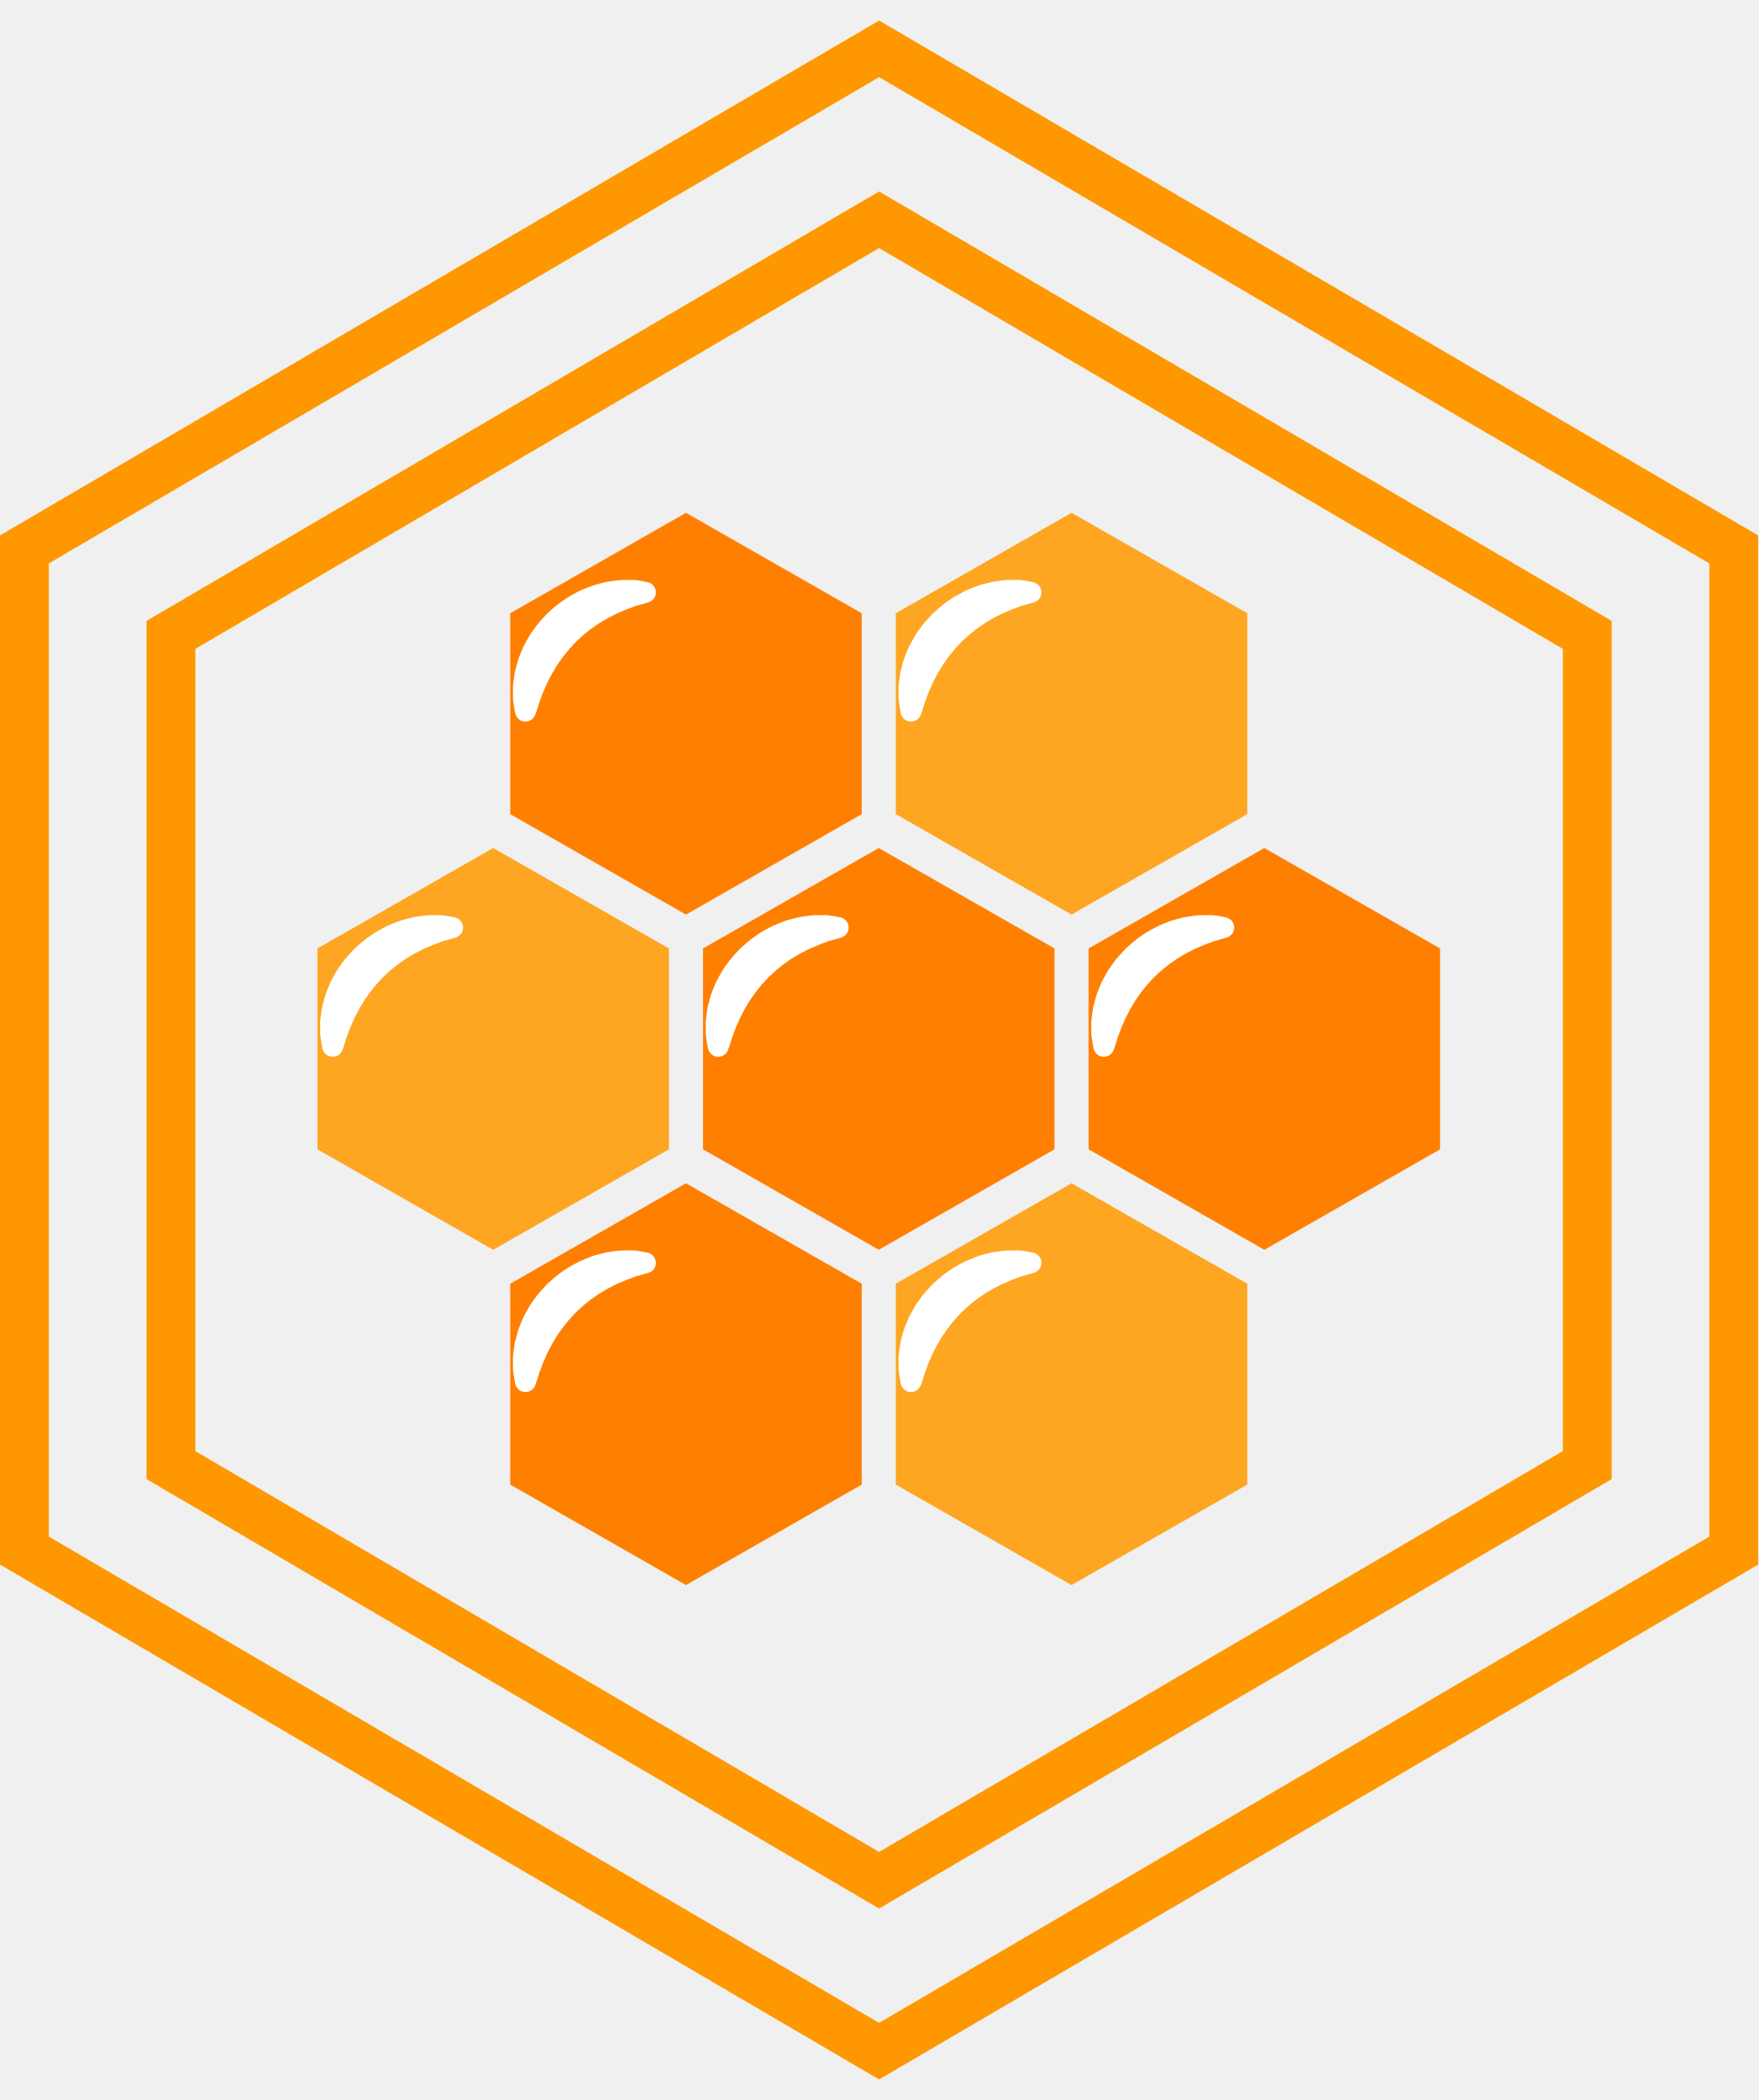
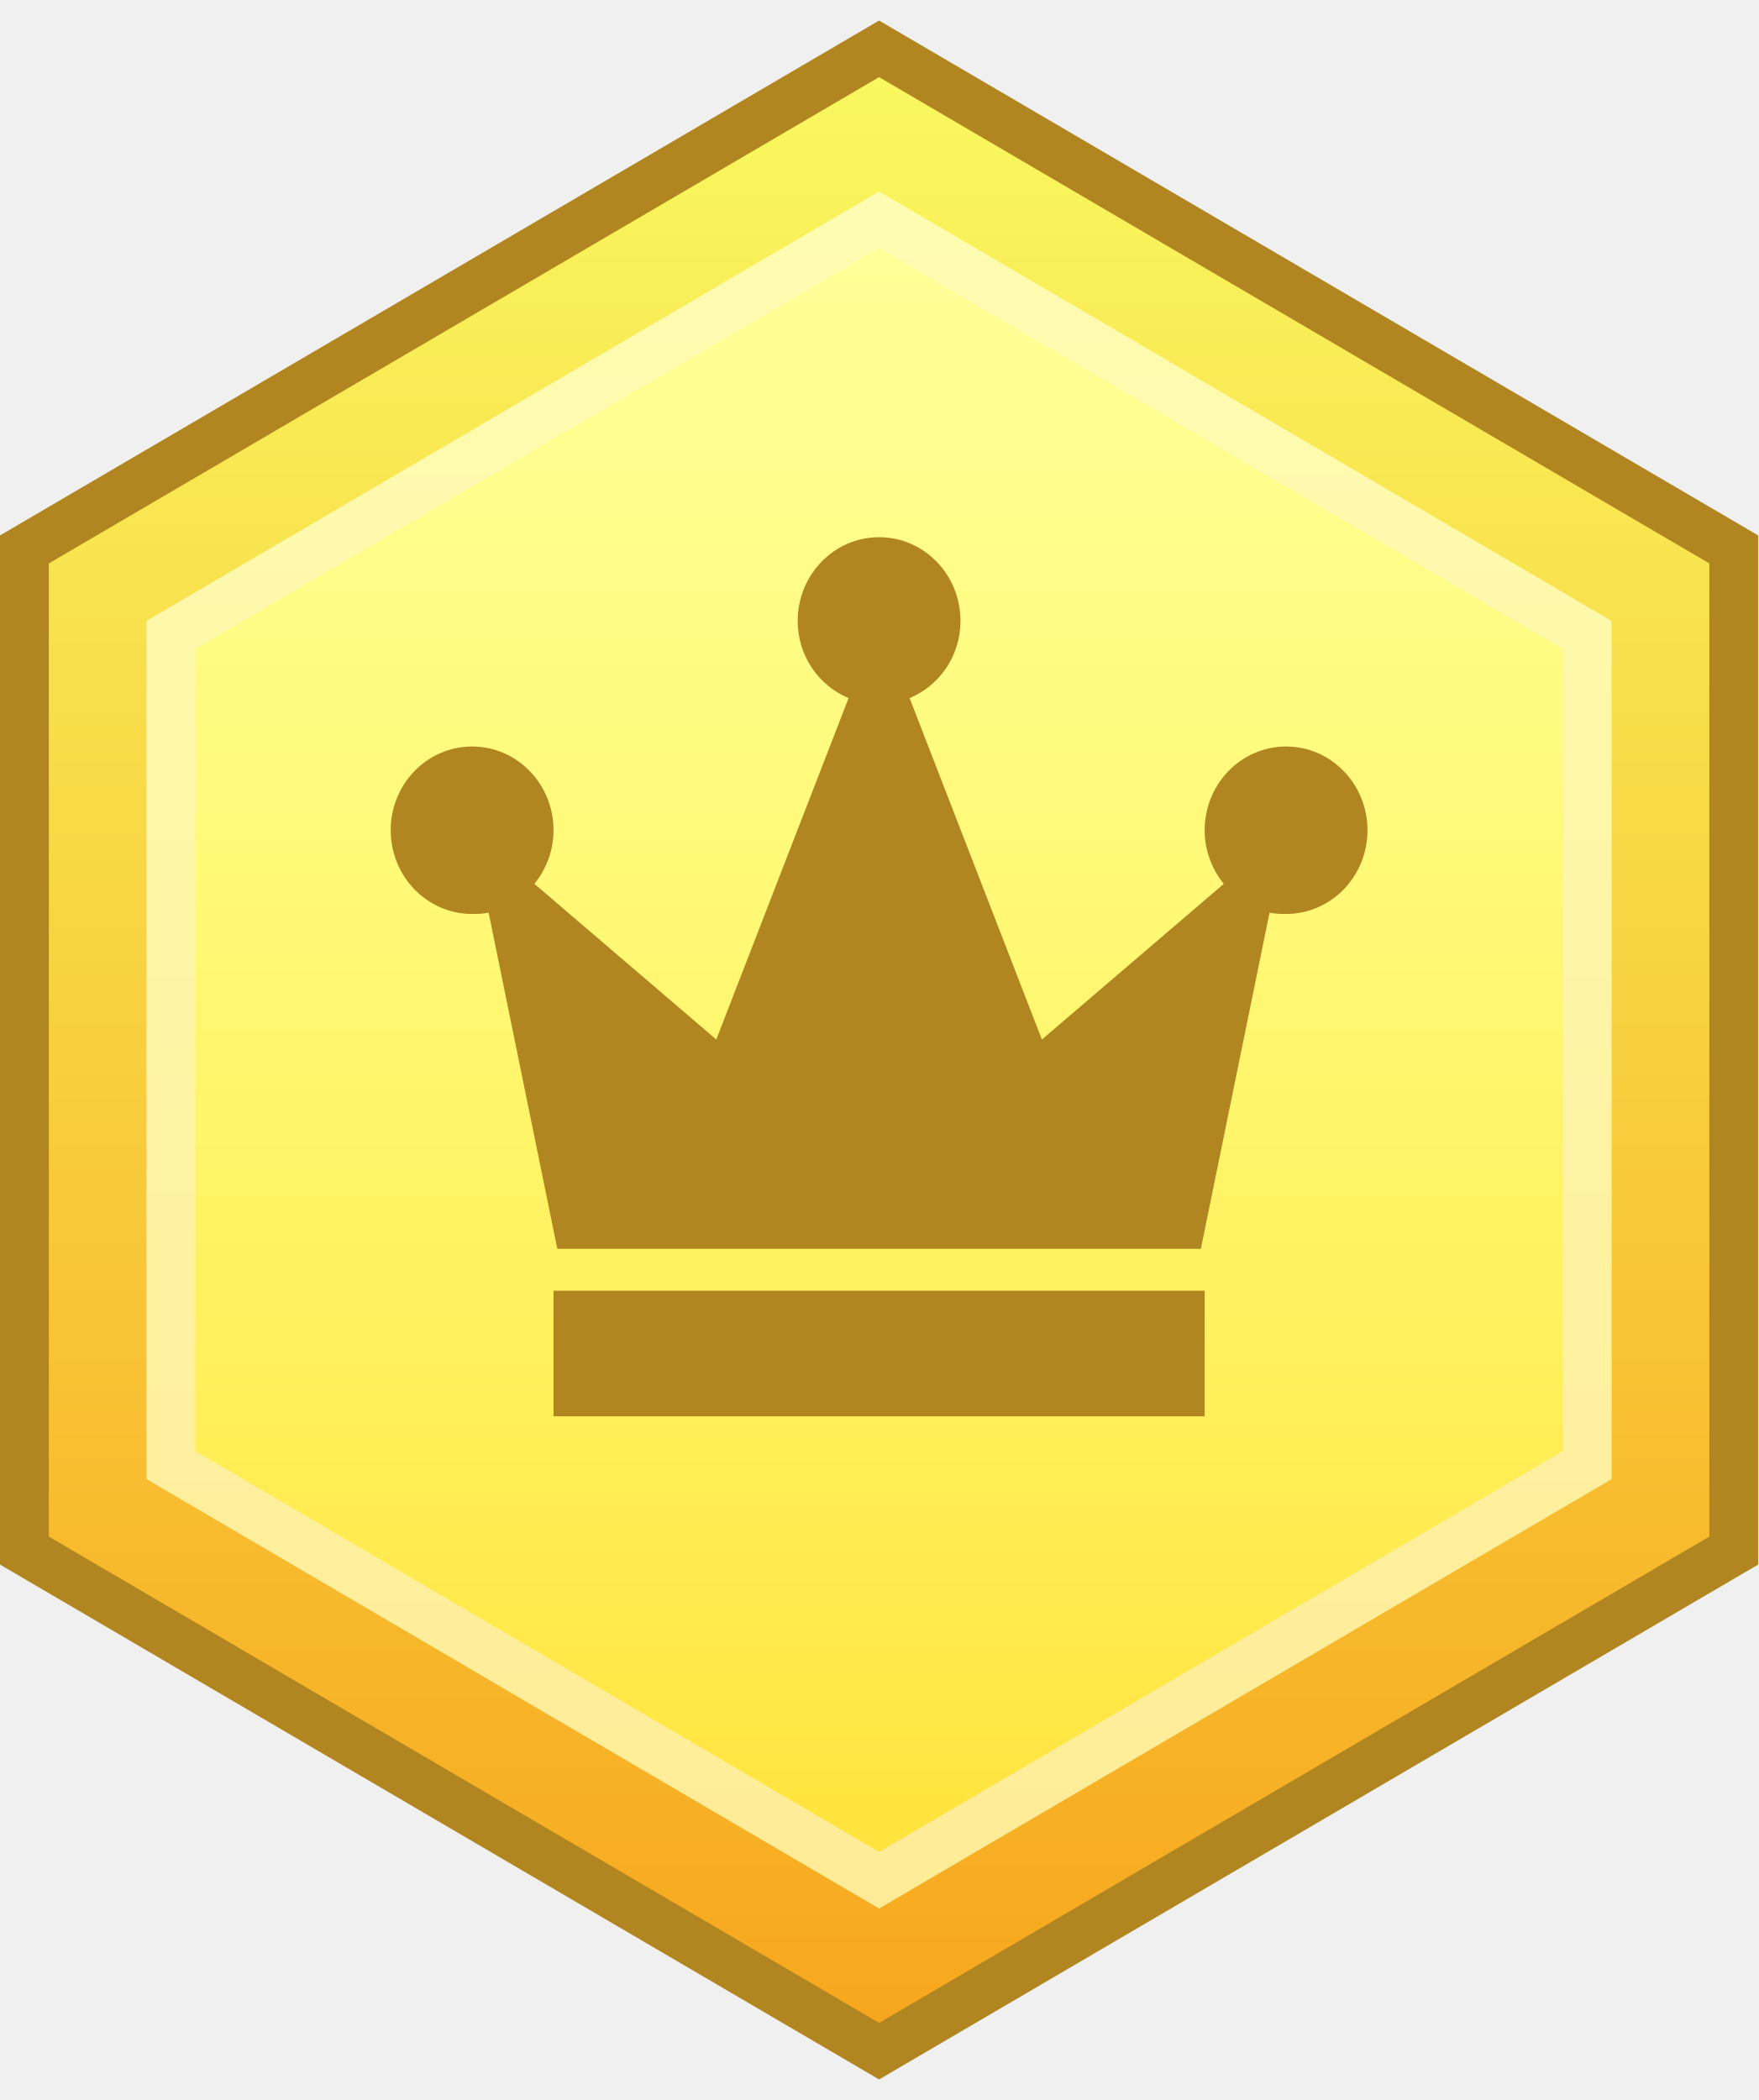
<svg xmlns="http://www.w3.org/2000/svg" width="72px" height="86px" viewBox="0 0 72 86" version="1.1">
-   <defs />
+   <defs>
+     <linearGradient x1="50%" y1="0%" x2="50%" y2="100%" id="linearGradient-1">
+       <stop stop-color="#F9FA61" offset="0%" />
+       <stop stop-color="#F7A51C" offset="100%" />
+     </linearGradient>
+   </defs>
  <g id="Page-1" stroke="none" stroke-width="1" fill="none" fill-rule="evenodd">
-     <g id="バッジページ-2" transform="translate(-462, -416)">
-       <g id="badge-detail-01" transform="translate(463, 418)">
-         <g id="Page-1" transform="translate(12, 19)">
-           <polygon id="Fill-1" fill="#FF8000" points="7.895 31.571 7.895 39.798 15.092 43.912 22.289 39.798 22.289 31.571 15.092 27.458" />
-           <polygon id="Fill-2" fill="#FF8000" points="15.092 -4.39999988e-05 7.895 4.114 7.895 12.341 15.092 16.454 22.289 12.341 22.289 4.114" />
-           <polygon id="Fill-3" fill="#FEA621" points="30.881 -4.39999988e-05 23.684 4.114 23.684 12.341 30.881 16.454 38.078 12.341 38.078 4.114" />
-           <polygon id="Fill-4" fill="#FF8000" points="15.789 26.068 15.789 17.841 22.986 13.728 30.183 17.841 30.183 26.068 22.986 30.182" />
-           <polygon id="Fill-5" fill="#FF8000" points="31.579 17.841 31.579 26.068 38.776 30.182 45.973 26.068 45.973 17.841 38.776 13.728" />
-           <polygon id="Fill-6" fill="#FEA621" points="0 17.841 0 26.068 7.197 30.182 14.394 26.068 14.394 17.841 7.197 13.728" />
-           <polygon id="Fill-7" fill="#FEA621" points="23.684 31.571 23.684 39.798 30.881 43.912 38.078 39.798 38.078 31.571 30.881 27.458" />
-           <g id="Group-22" transform="translate(0.083333, 2.552)" fill="#FFFFFF">
-             <path d="M13.482,28.569 C13.482,28.569 13.361,28.61 13.148,28.666 C13.095,28.679 13.036,28.695 12.972,28.711 C12.919,28.734 12.862,28.755 12.802,28.777 C12.682,28.82 12.552,28.866 12.399,28.937 C12.325,28.968 12.247,29 12.167,29.034 C12.091,29.076 12.011,29.115 11.93,29.157 C11.763,29.228 11.609,29.346 11.437,29.436 C11.281,29.556 11.107,29.655 10.955,29.792 C10.791,29.911 10.65,30.061 10.495,30.196 C10.36,30.35 10.212,30.493 10.091,30.655 C9.956,30.807 9.855,30.978 9.737,31.134 C9.688,31.217 9.639,31.299 9.591,31.38 C9.537,31.458 9.495,31.54 9.456,31.621 C9.414,31.701 9.372,31.78 9.332,31.855 C9.298,31.934 9.266,32.011 9.234,32.084 C9.162,32.23 9.114,32.371 9.067,32.497 C9.043,32.56 9.023,32.62 9,32.675 C8.983,32.732 8.967,32.784 8.953,32.831 C8.896,33.02 8.852,33.133 8.852,33.133 L8.832,33.187 C8.747,33.403 8.501,33.511 8.282,33.428 C8.147,33.376 8.054,33.262 8.021,33.133 C8.021,33.133 7.99,33.002 7.955,32.765 C7.946,32.705 7.937,32.639 7.927,32.567 C7.923,32.495 7.924,32.417 7.923,32.333 C7.922,32.248 7.922,32.158 7.922,32.064 C7.921,31.968 7.94,31.871 7.95,31.767 C7.965,31.663 7.981,31.555 7.997,31.443 C8.025,31.333 8.055,31.219 8.085,31.103 C8.14,30.866 8.251,30.635 8.351,30.388 C8.479,30.156 8.6,29.906 8.773,29.685 C8.928,29.449 9.128,29.244 9.322,29.035 C9.534,28.844 9.744,28.649 9.982,28.496 C10.208,28.328 10.459,28.207 10.694,28.083 C10.817,28.031 10.939,27.982 11.059,27.936 C11.176,27.886 11.296,27.85 11.415,27.821 C11.533,27.791 11.647,27.762 11.758,27.734 C11.871,27.717 11.98,27.7 12.084,27.688 C12.287,27.654 12.494,27.655 12.671,27.655 C12.76,27.655 12.842,27.655 12.917,27.659 C12.983,27.668 13.043,27.677 13.098,27.685 C13.316,27.719 13.44,27.748 13.44,27.748 C13.673,27.8 13.818,28.03 13.765,28.26 C13.73,28.41 13.619,28.523 13.482,28.569" id="Fill-8" />
-             <path d="M13.482,1.112 C13.482,1.112 13.361,1.153 13.148,1.208 C13.095,1.222 13.036,1.237 12.972,1.253 C12.919,1.277 12.862,1.297 12.802,1.319 C12.682,1.363 12.552,1.409 12.399,1.479 C12.325,1.51 12.247,1.543 12.167,1.576 C12.091,1.618 12.011,1.658 11.93,1.699 C11.763,1.771 11.609,1.889 11.437,1.979 C11.281,2.099 11.107,2.197 10.955,2.334 C10.791,2.454 10.65,2.604 10.495,2.739 C10.36,2.893 10.212,3.035 10.091,3.198 C9.956,3.349 9.855,3.521 9.737,3.676 C9.688,3.76 9.639,3.842 9.591,3.922 C9.537,4 9.495,4.082 9.456,4.163 C9.414,4.244 9.372,4.322 9.332,4.398 C9.298,4.476 9.266,4.553 9.234,4.626 C9.162,4.772 9.114,4.913 9.067,5.039 C9.043,5.102 9.023,5.162 9,5.218 C8.983,5.274 8.967,5.326 8.953,5.373 C8.896,5.562 8.852,5.675 8.852,5.675 L8.832,5.729 C8.747,5.946 8.501,6.054 8.282,5.97 C8.147,5.919 8.054,5.804 8.021,5.675 C8.021,5.675 7.99,5.544 7.955,5.307 C7.946,5.247 7.937,5.181 7.927,5.109 C7.923,5.037 7.924,4.959 7.923,4.875 C7.922,4.791 7.922,4.701 7.922,4.606 C7.921,4.511 7.94,4.413 7.95,4.309 C7.965,4.205 7.981,4.097 7.997,3.985 C8.025,3.875 8.055,3.762 8.085,3.645 C8.14,3.408 8.251,3.177 8.351,2.93 C8.479,2.698 8.6,2.448 8.773,2.227 C8.928,1.992 9.128,1.786 9.322,1.577 C9.534,1.386 9.744,1.191 9.982,1.039 C10.208,0.871 10.459,0.749 10.694,0.625 C10.817,0.573 10.939,0.524 11.059,0.479 C11.176,0.429 11.296,0.392 11.415,0.364 C11.533,0.334 11.647,0.305 11.758,0.277 C11.871,0.259 11.98,0.243 12.084,0.23 C12.287,0.196 12.494,0.197 12.671,0.198 C12.76,0.197 12.842,0.197 12.917,0.201 C12.983,0.211 13.043,0.219 13.098,0.228 C13.316,0.262 13.44,0.29 13.44,0.29 C13.673,0.343 13.818,0.572 13.765,0.802 C13.73,0.952 13.619,1.065 13.482,1.112" id="Fill-10" />
-             <path d="M29.272,1.112 C29.272,1.112 29.151,1.153 28.937,1.208 C28.884,1.222 28.825,1.237 28.761,1.253 C28.708,1.277 28.651,1.297 28.591,1.319 C28.471,1.363 28.341,1.409 28.189,1.479 C28.114,1.51 28.037,1.543 27.957,1.576 C27.88,1.618 27.8,1.658 27.719,1.699 C27.553,1.771 27.398,1.889 27.226,1.979 C27.071,2.099 26.896,2.197 26.745,2.334 C26.58,2.454 26.439,2.604 26.285,2.739 C26.149,2.893 26.001,3.035 25.881,3.198 C25.746,3.349 25.645,3.521 25.527,3.676 C25.477,3.76 25.428,3.842 25.38,3.922 C25.326,4 25.284,4.082 25.246,4.163 C25.203,4.244 25.162,4.322 25.122,4.398 C25.088,4.476 25.055,4.553 25.023,4.626 C24.951,4.772 24.904,4.913 24.857,5.039 C24.833,5.102 24.813,5.162 24.789,5.218 C24.772,5.274 24.757,5.326 24.743,5.373 C24.686,5.562 24.642,5.675 24.642,5.675 L24.621,5.729 C24.536,5.946 24.29,6.054 24.071,5.97 C23.937,5.919 23.843,5.804 23.811,5.675 C23.811,5.675 23.779,5.544 23.744,5.307 C23.736,5.247 23.727,5.181 23.717,5.109 C23.713,5.037 23.714,4.959 23.712,4.875 C23.712,4.791 23.711,4.701 23.711,4.606 C23.711,4.511 23.73,4.413 23.74,4.309 C23.755,4.205 23.77,4.097 23.786,3.985 C23.815,3.875 23.844,3.762 23.874,3.645 C23.929,3.408 24.041,3.177 24.14,2.93 C24.268,2.698 24.39,2.448 24.563,2.227 C24.717,1.992 24.917,1.786 25.111,1.577 C25.324,1.386 25.534,1.191 25.771,1.039 C25.997,0.871 26.248,0.749 26.483,0.625 C26.606,0.573 26.728,0.524 26.848,0.479 C26.966,0.429 27.086,0.392 27.205,0.364 C27.322,0.334 27.437,0.305 27.547,0.277 C27.66,0.259 27.769,0.243 27.874,0.23 C28.077,0.196 28.283,0.197 28.461,0.198 C28.549,0.197 28.631,0.197 28.706,0.201 C28.772,0.21 28.833,0.219 28.887,0.228 C29.105,0.262 29.23,0.29 29.23,0.29 C29.462,0.343 29.608,0.572 29.554,0.802 C29.52,0.952 29.409,1.065 29.272,1.112" id="Fill-12" />
-             <path d="M21.377,14.839 C21.377,14.839 21.256,14.88 21.043,14.936 C20.989,14.949 20.931,14.964 20.867,14.981 C20.813,15.004 20.756,15.025 20.696,15.047 C20.576,15.09 20.447,15.136 20.294,15.207 C20.22,15.238 20.142,15.27 20.062,15.304 C19.985,15.346 19.906,15.386 19.825,15.427 C19.658,15.499 19.503,15.617 19.332,15.706 C19.176,15.826 19.001,15.925 18.85,16.062 C18.686,16.181 18.544,16.332 18.39,16.467 C18.255,16.621 18.106,16.763 17.986,16.925 C17.851,17.077 17.75,17.248 17.632,17.404 C17.582,17.487 17.533,17.569 17.485,17.65 C17.431,17.728 17.389,17.81 17.351,17.891 C17.309,17.971 17.267,18.049 17.227,18.125 C17.193,18.204 17.16,18.281 17.129,18.354 C17.057,18.5 17.009,18.641 16.962,18.767 C16.938,18.83 16.918,18.89 16.894,18.945 C16.877,19.002 16.862,19.054 16.848,19.101 C16.791,19.29 16.747,19.403 16.747,19.403 L16.726,19.457 C16.642,19.674 16.396,19.781 16.177,19.698 C16.042,19.646 15.948,19.532 15.916,19.403 C15.916,19.403 15.885,19.272 15.85,19.035 C15.841,18.975 15.832,18.909 15.822,18.837 C15.818,18.765 15.819,18.687 15.818,18.603 C15.817,18.519 15.817,18.429 15.816,18.334 C15.816,18.238 15.835,18.141 15.845,18.037 C15.86,17.933 15.875,17.824 15.891,17.713 C15.92,17.603 15.949,17.489 15.979,17.373 C16.035,17.136 16.146,16.905 16.245,16.658 C16.374,16.426 16.495,16.176 16.668,15.954 C16.823,15.719 17.023,15.514 17.217,15.305 C17.429,15.114 17.639,14.919 17.877,14.766 C18.102,14.598 18.353,14.477 18.589,14.353 C18.712,14.3 18.834,14.252 18.953,14.206 C19.071,14.157 19.191,14.12 19.31,14.091 C19.428,14.062 19.542,14.033 19.652,14.004 C19.765,13.987 19.874,13.97 19.979,13.958 C20.182,13.924 20.388,13.925 20.566,13.925 C20.654,13.925 20.736,13.925 20.812,13.928 C20.877,13.938 20.938,13.947 20.993,13.955 C21.21,13.989 21.335,14.018 21.335,14.018 C21.568,14.07 21.713,14.3 21.66,14.53 C21.625,14.68 21.514,14.793 21.377,14.839" id="Fill-14" />
-             <path d="M37.167,14.839 C37.167,14.839 37.045,14.88 36.832,14.936 C36.779,14.949 36.72,14.964 36.656,14.981 C36.603,15.004 36.546,15.025 36.486,15.047 C36.366,15.09 36.236,15.136 36.083,15.207 C36.009,15.238 35.932,15.27 35.852,15.304 C35.775,15.346 35.695,15.386 35.614,15.427 C35.447,15.499 35.293,15.617 35.121,15.706 C34.965,15.826 34.791,15.925 34.639,16.062 C34.475,16.181 34.334,16.332 34.18,16.467 C34.044,16.621 33.896,16.763 33.776,16.925 C33.64,17.077 33.539,17.248 33.421,17.404 C33.372,17.487 33.323,17.569 33.275,17.65 C33.221,17.728 33.179,17.81 33.141,17.891 C33.098,17.971 33.057,18.049 33.017,18.125 C32.983,18.204 32.95,18.281 32.918,18.354 C32.846,18.5 32.799,18.641 32.752,18.767 C32.727,18.83 32.707,18.89 32.684,18.945 C32.667,19.002 32.651,19.054 32.637,19.101 C32.581,19.29 32.537,19.403 32.537,19.403 L32.516,19.457 C32.431,19.674 32.185,19.781 31.966,19.698 C31.831,19.646 31.738,19.532 31.706,19.403 C31.706,19.403 31.674,19.272 31.639,19.035 C31.631,18.975 31.621,18.909 31.611,18.837 C31.608,18.765 31.608,18.687 31.607,18.603 C31.607,18.519 31.606,18.429 31.606,18.334 C31.605,18.238 31.625,18.141 31.635,18.037 C31.65,17.933 31.665,17.824 31.681,17.713 C31.709,17.603 31.739,17.489 31.769,17.373 C31.824,17.136 31.935,16.905 32.035,16.658 C32.163,16.426 32.285,16.176 32.458,15.954 C32.612,15.719 32.812,15.514 33.006,15.305 C33.219,15.114 33.428,14.919 33.666,14.766 C33.892,14.598 34.143,14.477 34.378,14.353 C34.501,14.3 34.623,14.252 34.743,14.206 C34.861,14.157 34.98,14.12 35.1,14.091 C35.217,14.062 35.331,14.033 35.442,14.004 C35.555,13.987 35.664,13.97 35.768,13.958 C35.971,13.924 36.178,13.925 36.355,13.925 C36.444,13.925 36.526,13.925 36.601,13.928 C36.667,13.938 36.727,13.947 36.782,13.955 C37,13.989 37.125,14.018 37.125,14.018 C37.357,14.07 37.502,14.3 37.449,14.53 C37.414,14.68 37.303,14.793 37.167,14.839" id="Fill-16" />
-             <path d="M5.588,14.839 C5.588,14.839 5.466,14.88 5.253,14.936 C5.2,14.949 5.141,14.964 5.077,14.981 C5.024,15.004 4.967,15.025 4.907,15.047 C4.787,15.09 4.657,15.136 4.504,15.207 C4.43,15.238 4.353,15.27 4.273,15.304 C4.196,15.346 4.116,15.386 4.035,15.427 C3.868,15.499 3.714,15.617 3.542,15.706 C3.386,15.826 3.212,15.925 3.06,16.062 C2.896,16.181 2.755,16.332 2.601,16.467 C2.465,16.621 2.317,16.763 2.197,16.925 C2.061,17.077 1.96,17.248 1.842,17.404 C1.793,17.487 1.744,17.569 1.696,17.65 C1.642,17.728 1.6,17.81 1.562,17.891 C1.519,17.971 1.478,18.049 1.438,18.125 C1.404,18.204 1.371,18.281 1.339,18.354 C1.267,18.5 1.22,18.641 1.173,18.767 C1.148,18.83 1.128,18.89 1.105,18.945 C1.088,19.002 1.072,19.054 1.058,19.101 C1.002,19.29 0.958,19.403 0.958,19.403 L0.937,19.457 C0.852,19.674 0.606,19.781 0.387,19.698 C0.252,19.646 0.159,19.532 0.127,19.403 C0.127,19.403 0.095,19.272 0.06,19.035 C0.052,18.975 0.042,18.909 0.032,18.837 C0.029,18.765 0.029,18.687 0.028,18.603 C0.028,18.519 0.027,18.429 0.027,18.334 C0.026,18.238 0.046,18.141 0.056,18.037 C0.071,17.933 0.086,17.824 0.102,17.713 C0.13,17.603 0.16,17.489 0.19,17.373 C0.245,17.136 0.356,16.905 0.456,16.658 C0.584,16.426 0.706,16.176 0.879,15.954 C1.033,15.719 1.233,15.514 1.427,15.305 C1.64,15.114 1.849,14.919 2.087,14.766 C2.313,14.598 2.564,14.477 2.799,14.353 C2.922,14.3 3.044,14.252 3.164,14.206 C3.282,14.157 3.402,14.12 3.521,14.091 C3.638,14.062 3.752,14.033 3.863,14.004 C3.976,13.987 4.085,13.97 4.189,13.958 C4.392,13.924 4.599,13.925 4.776,13.925 C4.865,13.925 4.947,13.925 5.022,13.928 C5.088,13.938 5.148,13.947 5.203,13.955 C5.421,13.989 5.546,14.018 5.546,14.018 C5.778,14.07 5.923,14.3 5.87,14.53 C5.835,14.68 5.724,14.793 5.588,14.839" id="Fill-18" />
-             <path d="M29.272,28.569 C29.272,28.569 29.151,28.61 28.937,28.666 C28.884,28.679 28.825,28.695 28.761,28.711 C28.708,28.734 28.651,28.755 28.591,28.777 C28.471,28.82 28.341,28.866 28.189,28.937 C28.114,28.968 28.037,29 27.957,29.034 C27.88,29.076 27.8,29.115 27.719,29.157 C27.553,29.228 27.398,29.346 27.226,29.436 C27.071,29.556 26.896,29.655 26.745,29.792 C26.58,29.911 26.439,30.061 26.285,30.196 C26.149,30.35 26.001,30.493 25.881,30.655 C25.746,30.807 25.645,30.978 25.527,31.134 C25.477,31.217 25.428,31.299 25.38,31.38 C25.326,31.458 25.284,31.54 25.246,31.621 C25.203,31.701 25.162,31.78 25.122,31.855 C25.088,31.934 25.055,32.011 25.023,32.084 C24.951,32.23 24.904,32.371 24.857,32.497 C24.833,32.56 24.813,32.62 24.789,32.675 C24.772,32.732 24.757,32.784 24.743,32.831 C24.686,33.02 24.642,33.133 24.642,33.133 L24.621,33.187 C24.536,33.403 24.29,33.511 24.071,33.428 C23.937,33.376 23.843,33.262 23.811,33.133 C23.811,33.133 23.779,33.002 23.744,32.765 C23.736,32.705 23.727,32.639 23.717,32.567 C23.713,32.495 23.714,32.417 23.712,32.333 C23.712,32.248 23.711,32.158 23.711,32.064 C23.711,31.968 23.73,31.871 23.74,31.767 C23.755,31.663 23.77,31.555 23.786,31.443 C23.815,31.333 23.844,31.219 23.874,31.103 C23.929,30.866 24.041,30.635 24.14,30.388 C24.268,30.156 24.39,29.906 24.563,29.685 C24.717,29.449 24.917,29.244 25.111,29.035 C25.324,28.844 25.534,28.649 25.771,28.496 C25.997,28.328 26.248,28.207 26.483,28.083 C26.606,28.031 26.728,27.982 26.848,27.936 C26.966,27.886 27.086,27.85 27.205,27.821 C27.322,27.791 27.437,27.762 27.547,27.734 C27.66,27.717 27.769,27.7 27.874,27.688 C28.077,27.654 28.283,27.655 28.461,27.655 C28.549,27.655 28.631,27.655 28.706,27.659 C28.772,27.668 28.833,27.677 28.887,27.685 C29.105,27.719 29.23,27.748 29.23,27.748 C29.462,27.8 29.608,28.03 29.554,28.26 C29.52,28.41 29.409,28.523 29.272,28.569" id="Fill-20" />
-           </g>
-         </g>
-         <polygon id="Polygon-2" stroke="#FF9800" stroke-width="2" points="35 7 64 24 64 58 35 75 6 58 6 24" />
-         <polygon id="Polygon-2" stroke="#FF9800" stroke-width="2" points="35 0 70 20.5 70 61.5 35 82 -2.66453526e-14 61.5 -4.88498131e-14 20.5" />
+     <g id="badge_1001" transform="translate(1, 2)">
+       <polygon id="Polygon-2" stroke="#B18621" stroke-width="2" fill="url(#linearGradient-1)" points="35 0 70 20.5 70 61.5 35 82 -3.46389584e-14 61.5 -5.68434189e-14 20.5" />
+       <polygon id="Polygon-2" stroke="#DDC387" stroke-width="2" fill="url(#linearGradient-1)" style="mix-blend-mode: screen;" points="35 7 64 24 64 58 35 75 6 58 6 24" />
+       <g id="icons8-王冠" transform="translate(15, 20)" fill="#B18621" fill-rule="nonzero">
+         <path d="M20,0 C18.158,0 16.667,1.533 16.667,3.429 C16.667,4.868 17.533,6.08 18.75,6.589 L13.333,20.571 L5.885,14.196 C6.367,13.6 6.667,12.837 6.667,12 C6.667,10.105 5.176,8.571 3.333,8.571 C1.491,8.571 0,10.105 0,12 C0,13.895 1.491,15.429 3.333,15.429 C3.561,15.429 3.796,15.422 4.01,15.375 L6.823,29.143 L33.177,29.143 L35.99,15.375 C36.204,15.422 36.439,15.429 36.667,15.429 C38.509,15.429 40,13.895 40,12 C40,10.105 38.509,8.571 36.667,8.571 C34.824,8.571 33.333,10.105 33.333,12 C33.333,12.837 33.633,13.6 34.115,14.196 L26.667,20.571 L21.25,6.589 C22.467,6.08 23.333,4.868 23.333,3.429 C23.333,1.533 21.842,0 20,0 Z M6.667,30.857 L6.667,36 L33.333,36 L33.333,30.857 L6.667,30.857 Z" id="Shape" />
      </g>
    </g>
  </g>
</svg>
